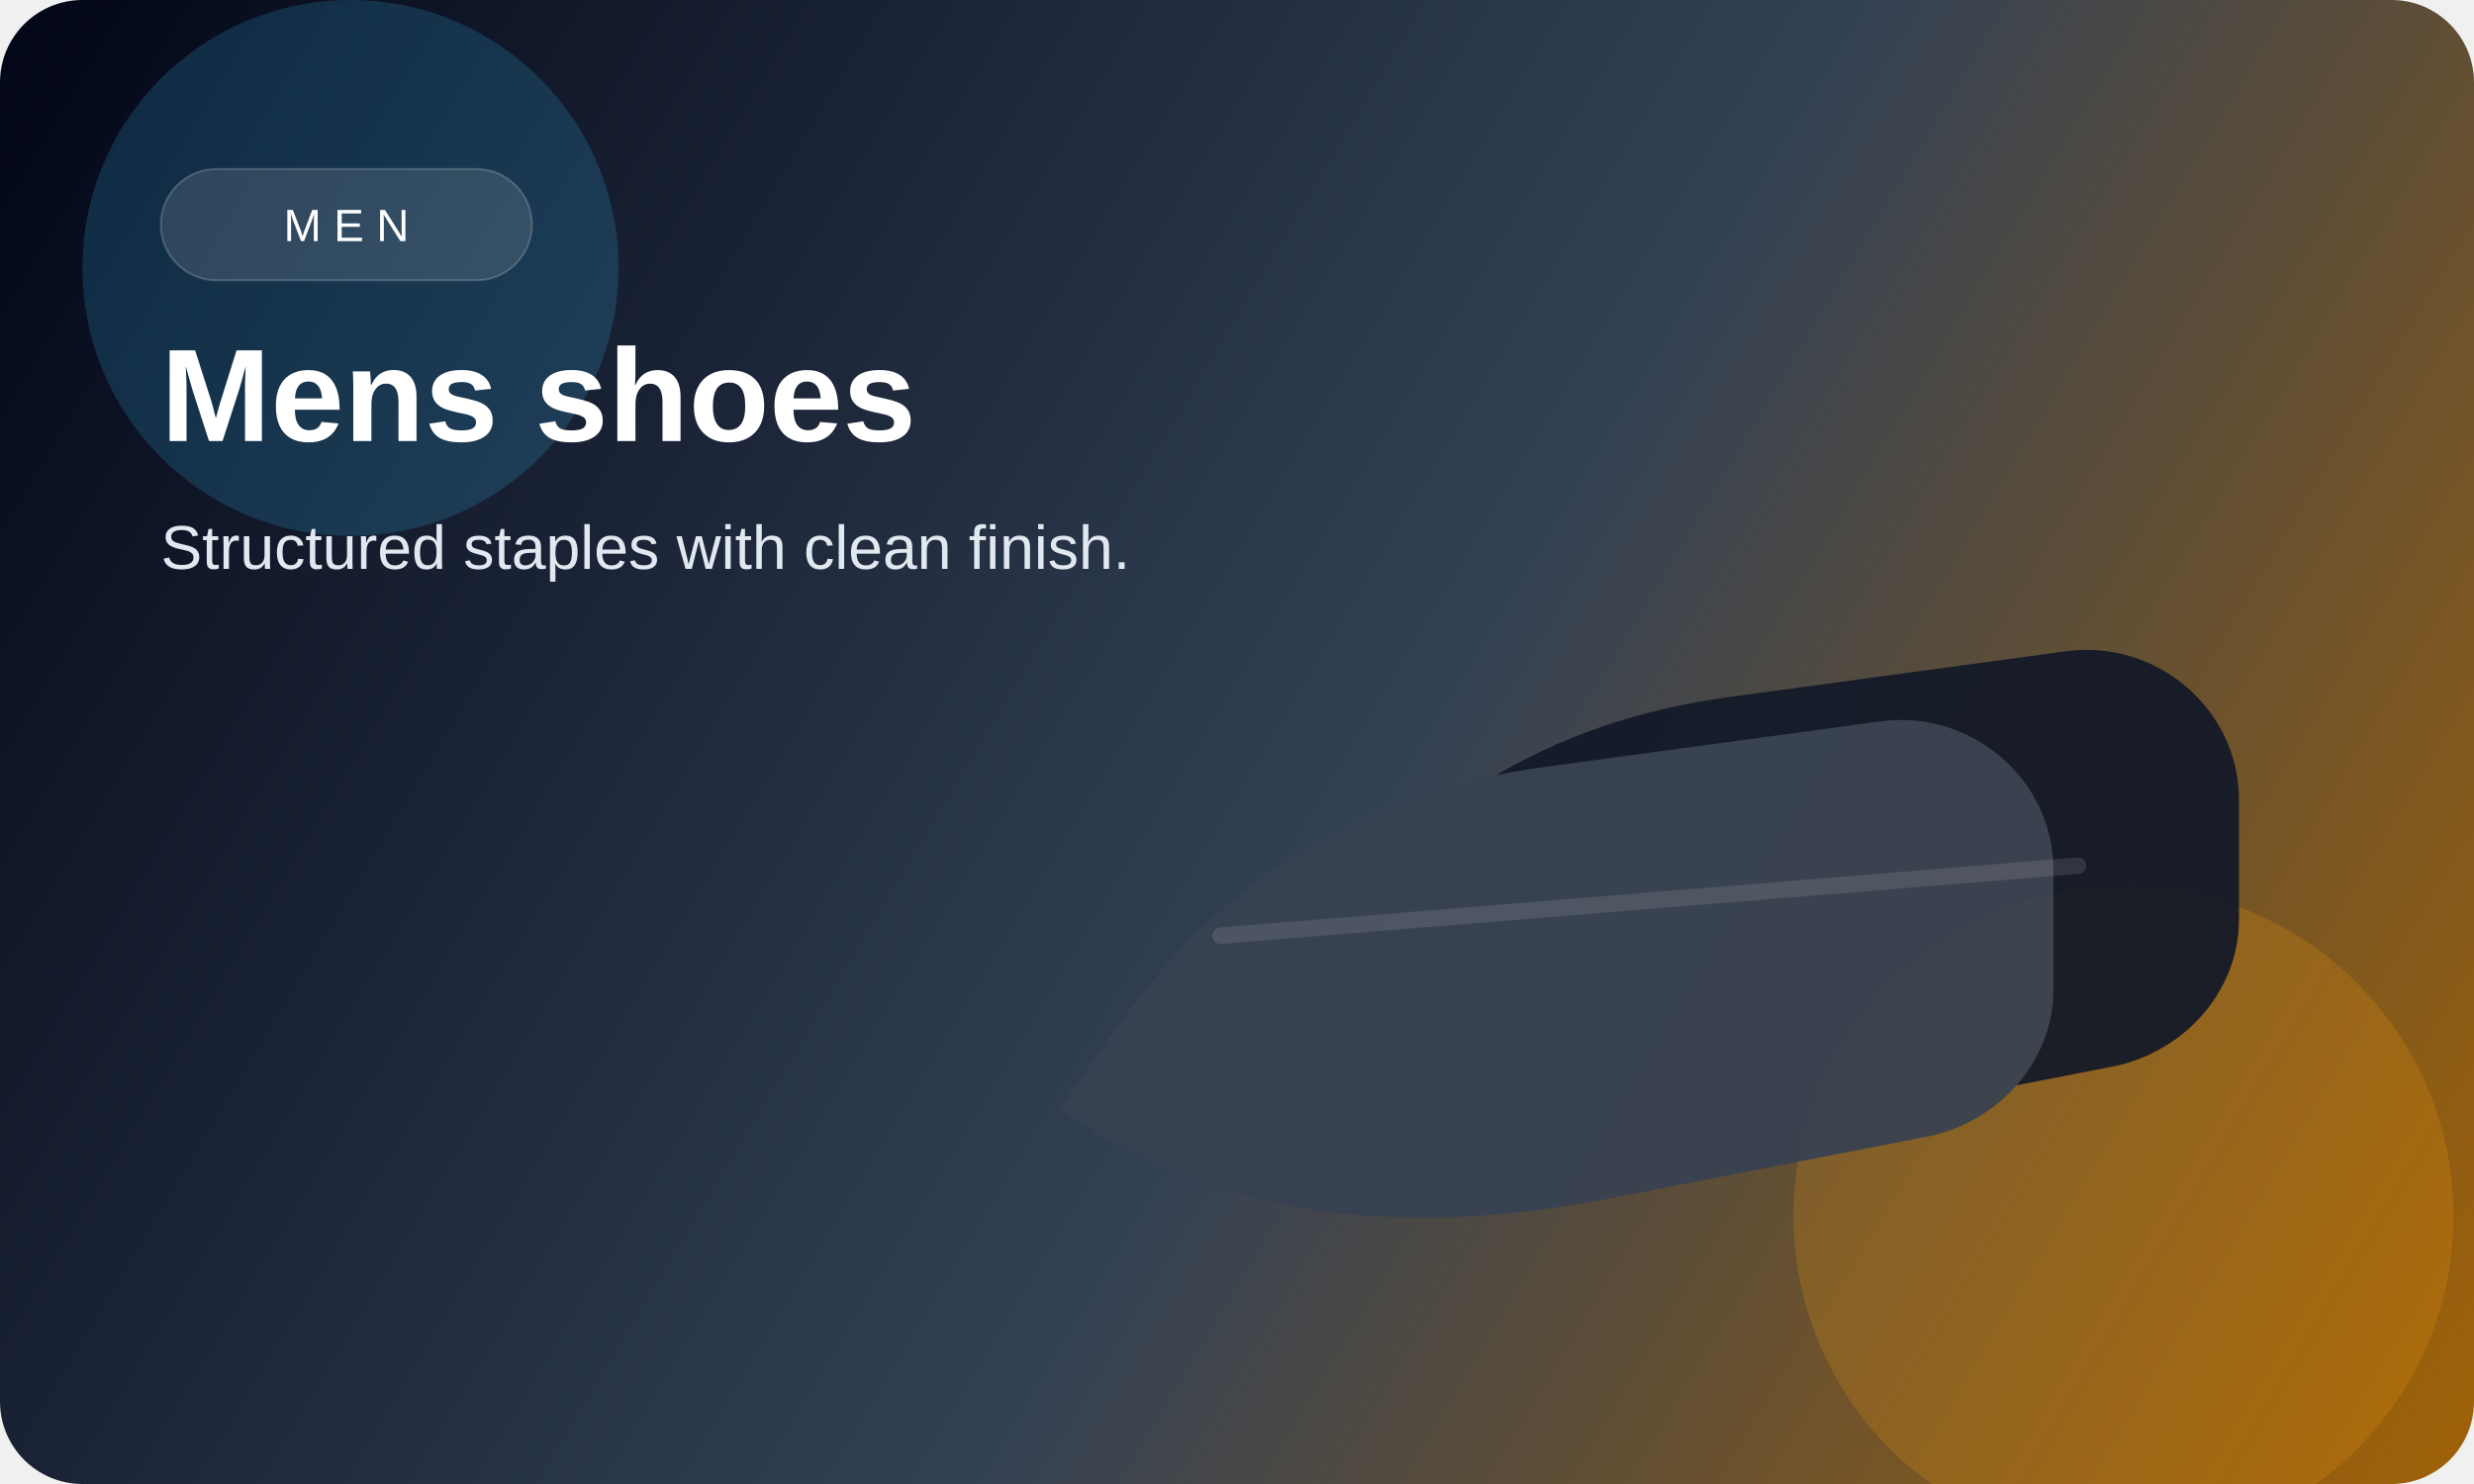
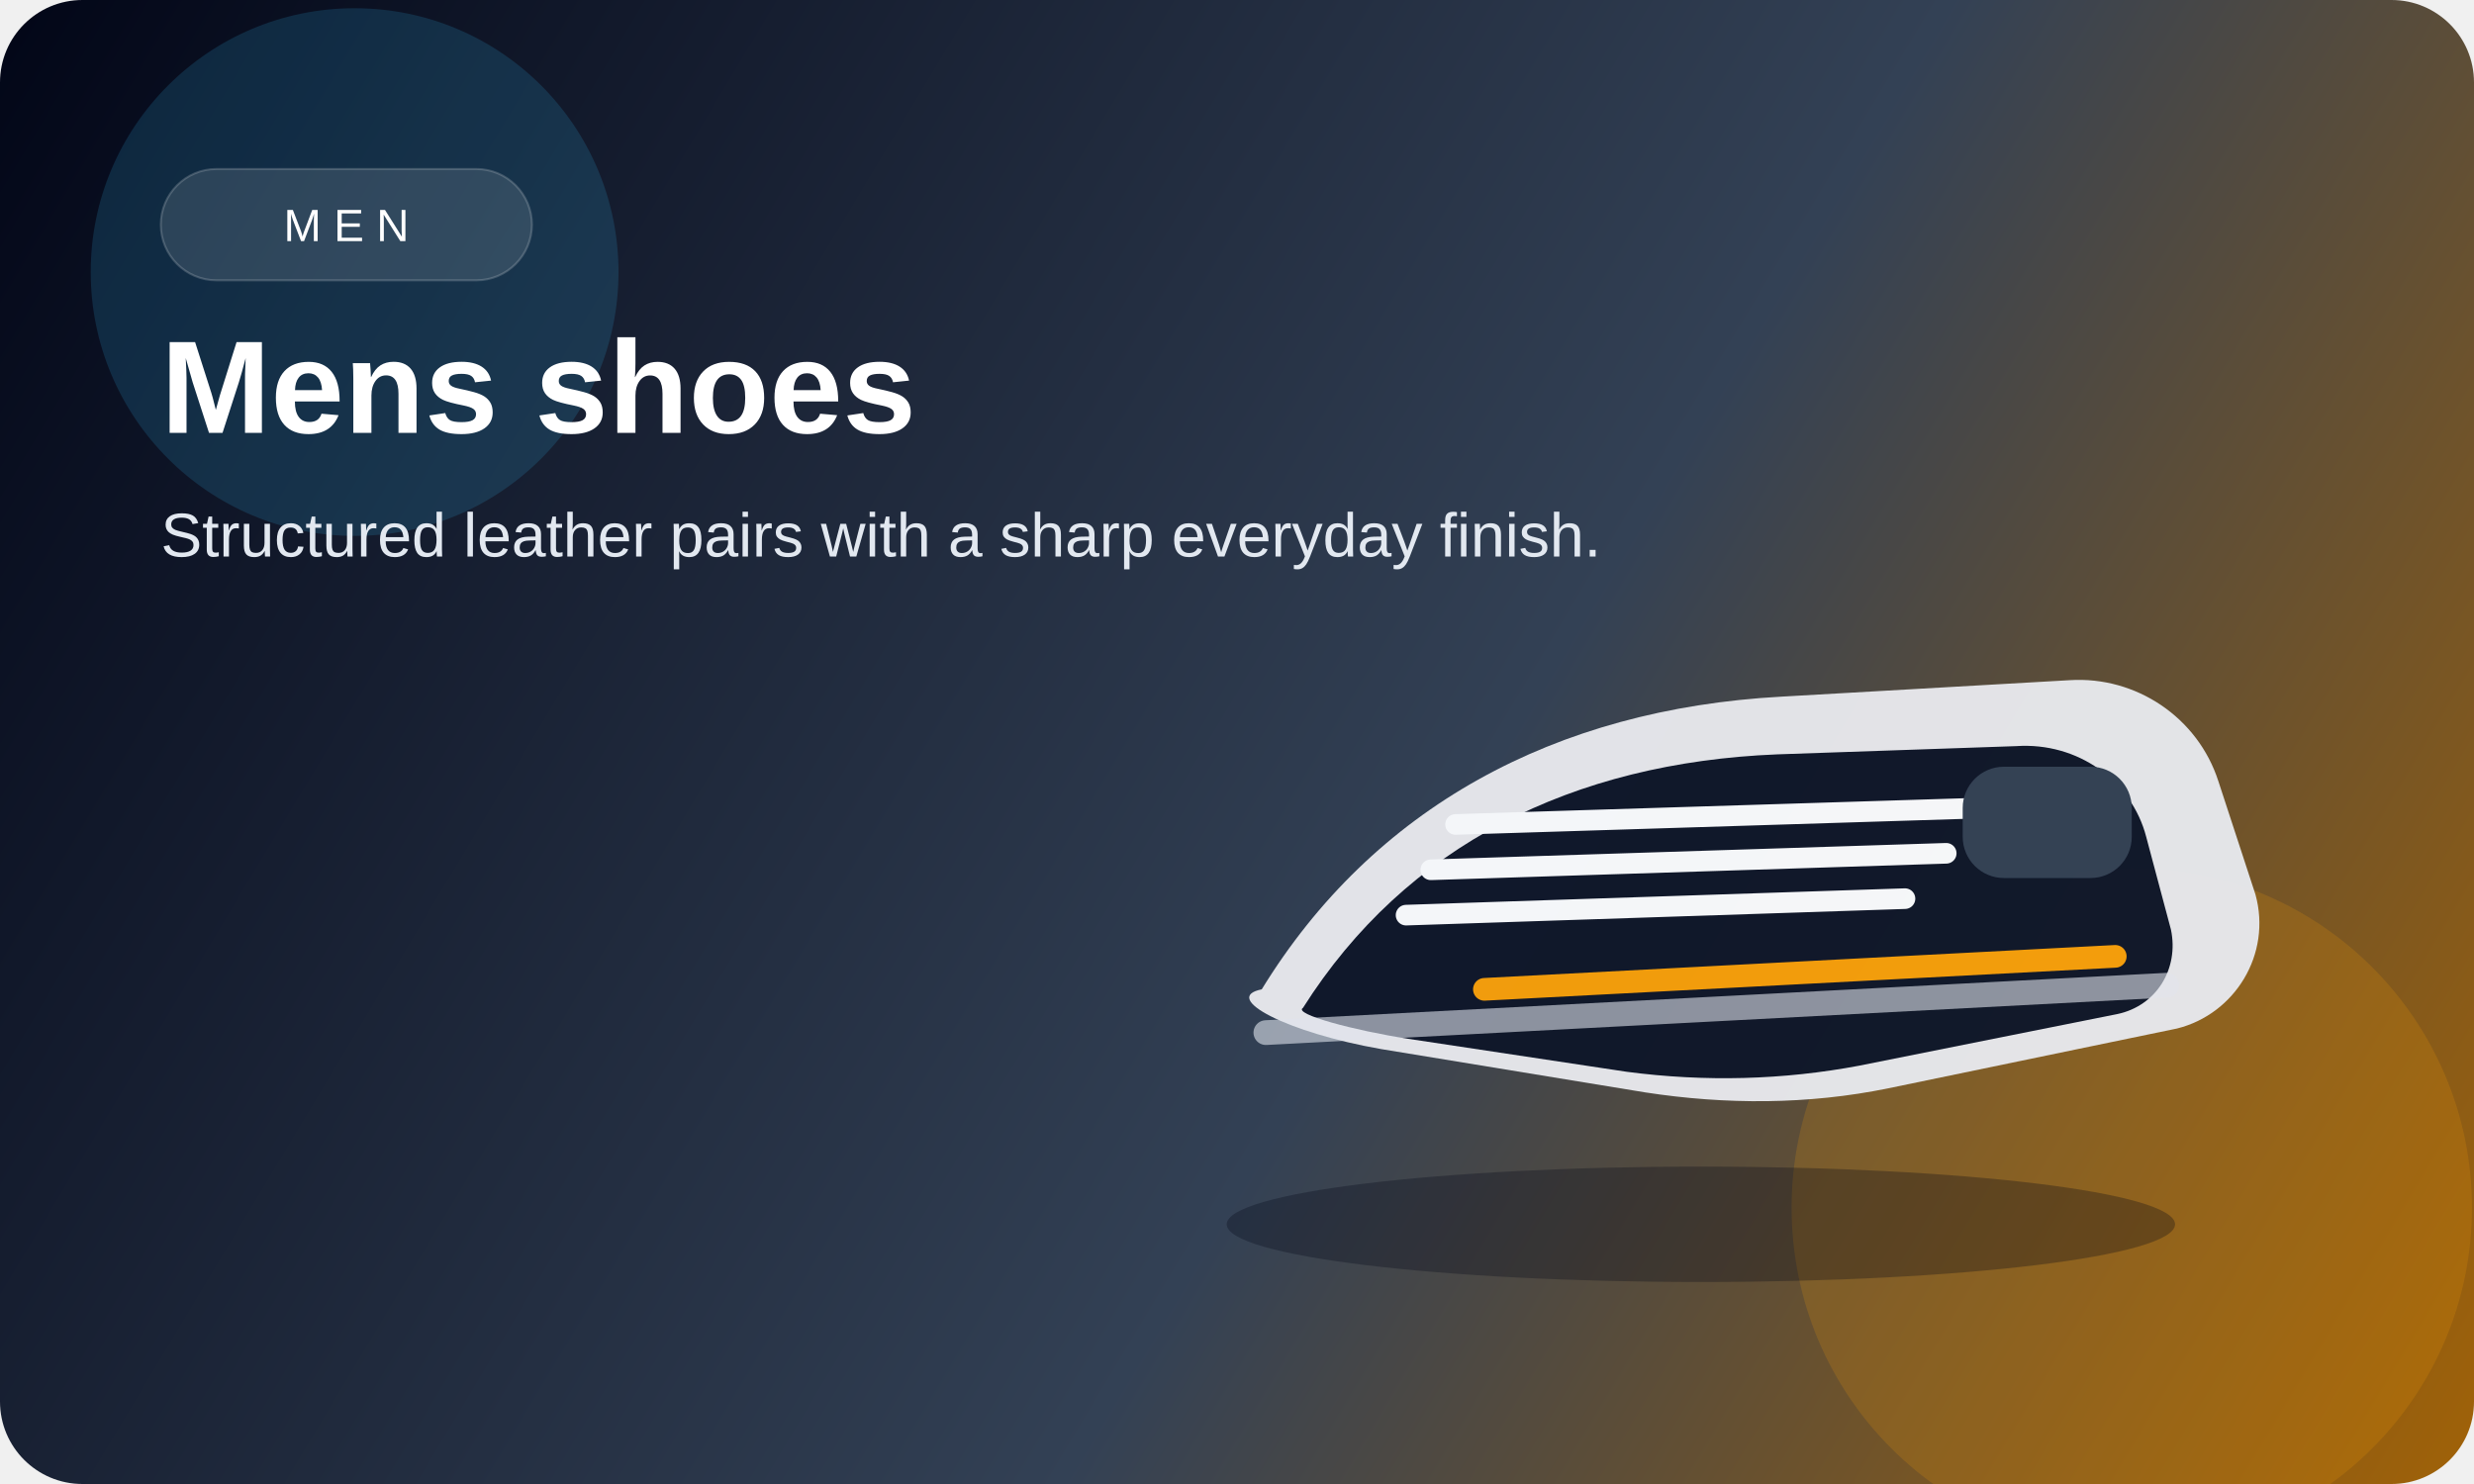
<svg xmlns="http://www.w3.org/2000/svg" width="1200" height="720" viewBox="0 0 1200 720" fill="none">
  <rect width="1200" height="720" rx="40" fill="url(#bg)" />
-   <circle cx="170" cy="130" r="130" fill="#38BDF8" fill-opacity="0.18" />
-   <circle cx="1030" cy="590" r="160" fill="#F59E0B" fill-opacity="0.2" />
+   <circle cx="172" cy="132" r="128" fill="#38BDF8" fill-opacity="0.16" />
+   <circle cx="1034" cy="586" r="165" fill="#F59E0B" fill-opacity="0.18" />
  <rect x="78" y="82" width="180" height="54" rx="27" fill="white" fill-opacity="0.12" stroke="white" stroke-opacity="0.18" />
  <text x="168" y="117" fill="white" font-family="Arial, Helvetica, sans-serif" font-size="22" letter-spacing="6" text-anchor="middle">MEN</text>
-   <text x="78" y="214" fill="white" font-family="Arial, Helvetica, sans-serif" font-size="64" font-weight="700">Mens shoes</text>
-   <text x="78" y="276" fill="#E2E8F0" font-family="Arial, Helvetica, sans-serif" font-size="30">Structured staples with clean finish.</text>
-   <g opacity="0.92">
-     <path d="M632 464C684 392 750 350 840 338L1002 316C1046 310 1086 344 1086 388V446C1086 482 1058 512 1022 518L868 548C760 568 678 554 604 504L632 464Z" fill="#111827" />
-     <path d="M542 498C594 426 660 384 750 372L912 350C956 344 996 378 996 422V480C996 516 968 546 932 552L778 582C670 602 588 588 514 538L542 498Z" fill="#374151" />
-     <path d="M592 454L1008 420" stroke="white" stroke-opacity="0.12" stroke-width="8" stroke-linecap="round" />
+   <text x="78" y="210" fill="white" font-family="Arial, Helvetica, sans-serif" font-size="64" font-weight="700">Mens shoes</text>
+   <text x="78" y="270" fill="#E2E8F0" font-family="Arial, Helvetica, sans-serif" font-size="30">Structured leather pairs with a sharp everyday finish.</text>
+   <g opacity="0.98">
+     <ellipse cx="825" cy="594" rx="230" ry="28" fill="#020617" fill-opacity="0.3" />
+     <path d="M612 480C666 392 754 344 864 338L1004 330C1036 328 1066 348 1076 379L1094 434C1102 463 1084 492 1056 499L916 528C877 536 837 536 798 530L670 509C624 501 592 484 612 480Z" fill="#E5E7EB" />
+     <path d="M632 489C682 410 763 370 862 366L978 362C1008 360 1034 379 1041 406L1053 451C1057 470 1046 488 1027 492L902 517C865 524 827 525 789 520L683 504C657 500 627 492 632 489Z" fill="#0F172A" />
+     <path d="M706 400L962 392" stroke="#F8FAFC" stroke-width="10" stroke-linecap="round" />
+     <path d="M694 422L944 414" stroke="#F8FAFC" stroke-width="10" stroke-linecap="round" />
+     <path d="M682 444L924 436" stroke="#F8FAFC" stroke-width="10" stroke-linecap="round" />
+     <path d="M720 480L1026 464" stroke="#F59E0B" stroke-width="11" stroke-linecap="round" />
+     <path d="M614 501L1051 478" stroke="#E2E8F0" stroke-opacity="0.6" stroke-width="12" stroke-linecap="round" />
+     <rect x="952" y="372" width="82" height="54" rx="20" fill="#334155" />
  </g>
  <defs>
    <linearGradient id="bg" x1="0" y1="0" x2="1200" y2="720" gradientUnits="userSpaceOnUse">
      <stop stop-color="#020617" />
-       <stop offset="0.55" stop-color="#334155" />
+       <stop offset="0.58" stop-color="#334155" />
      <stop offset="1" stop-color="#A16207" />
    </linearGradient>
  </defs>
</svg>
